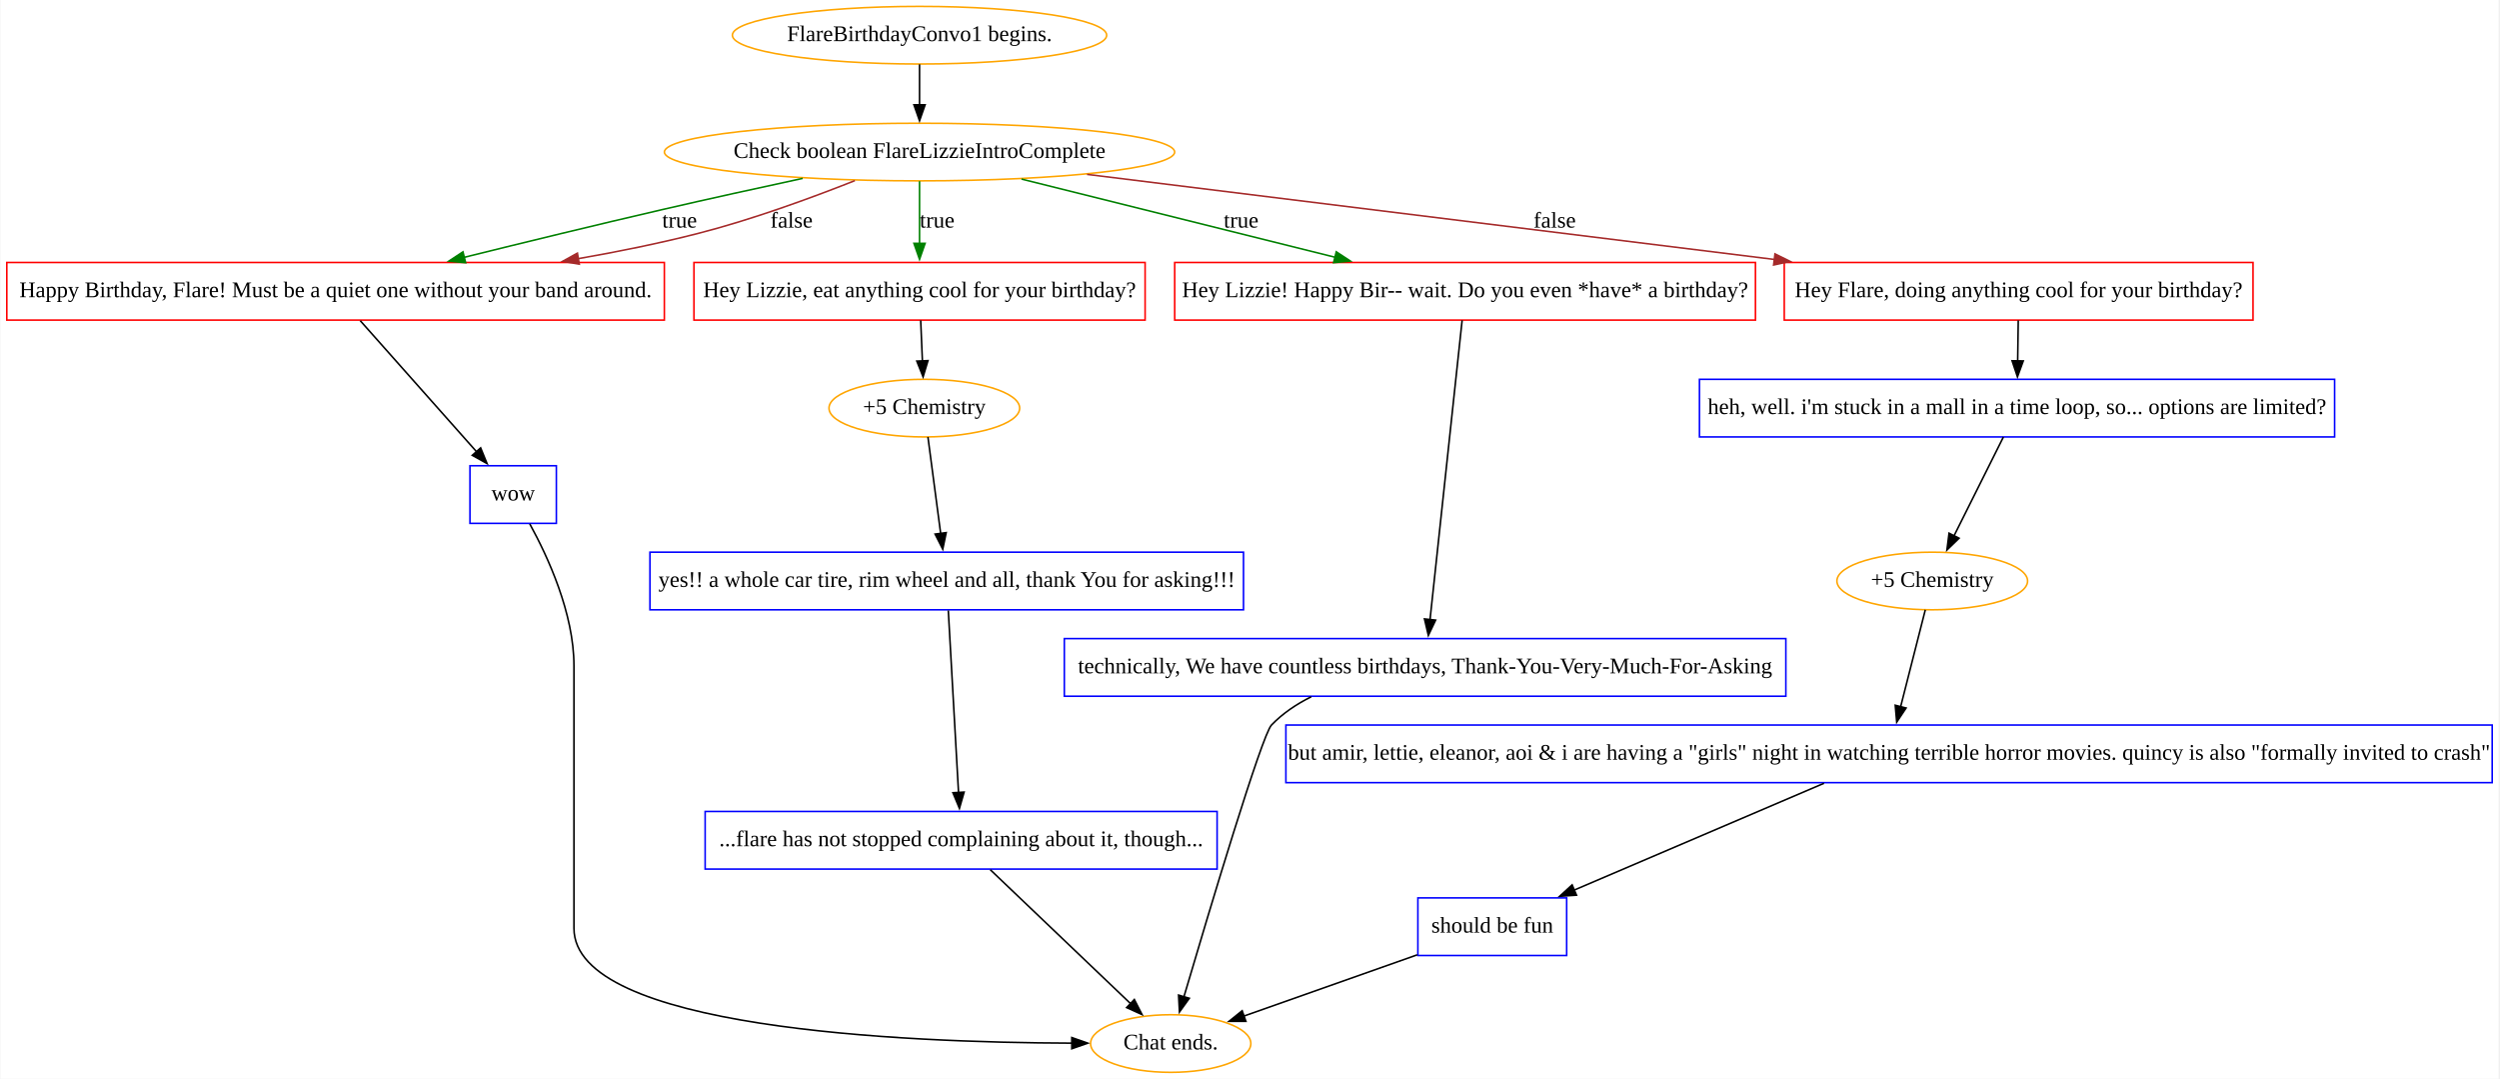
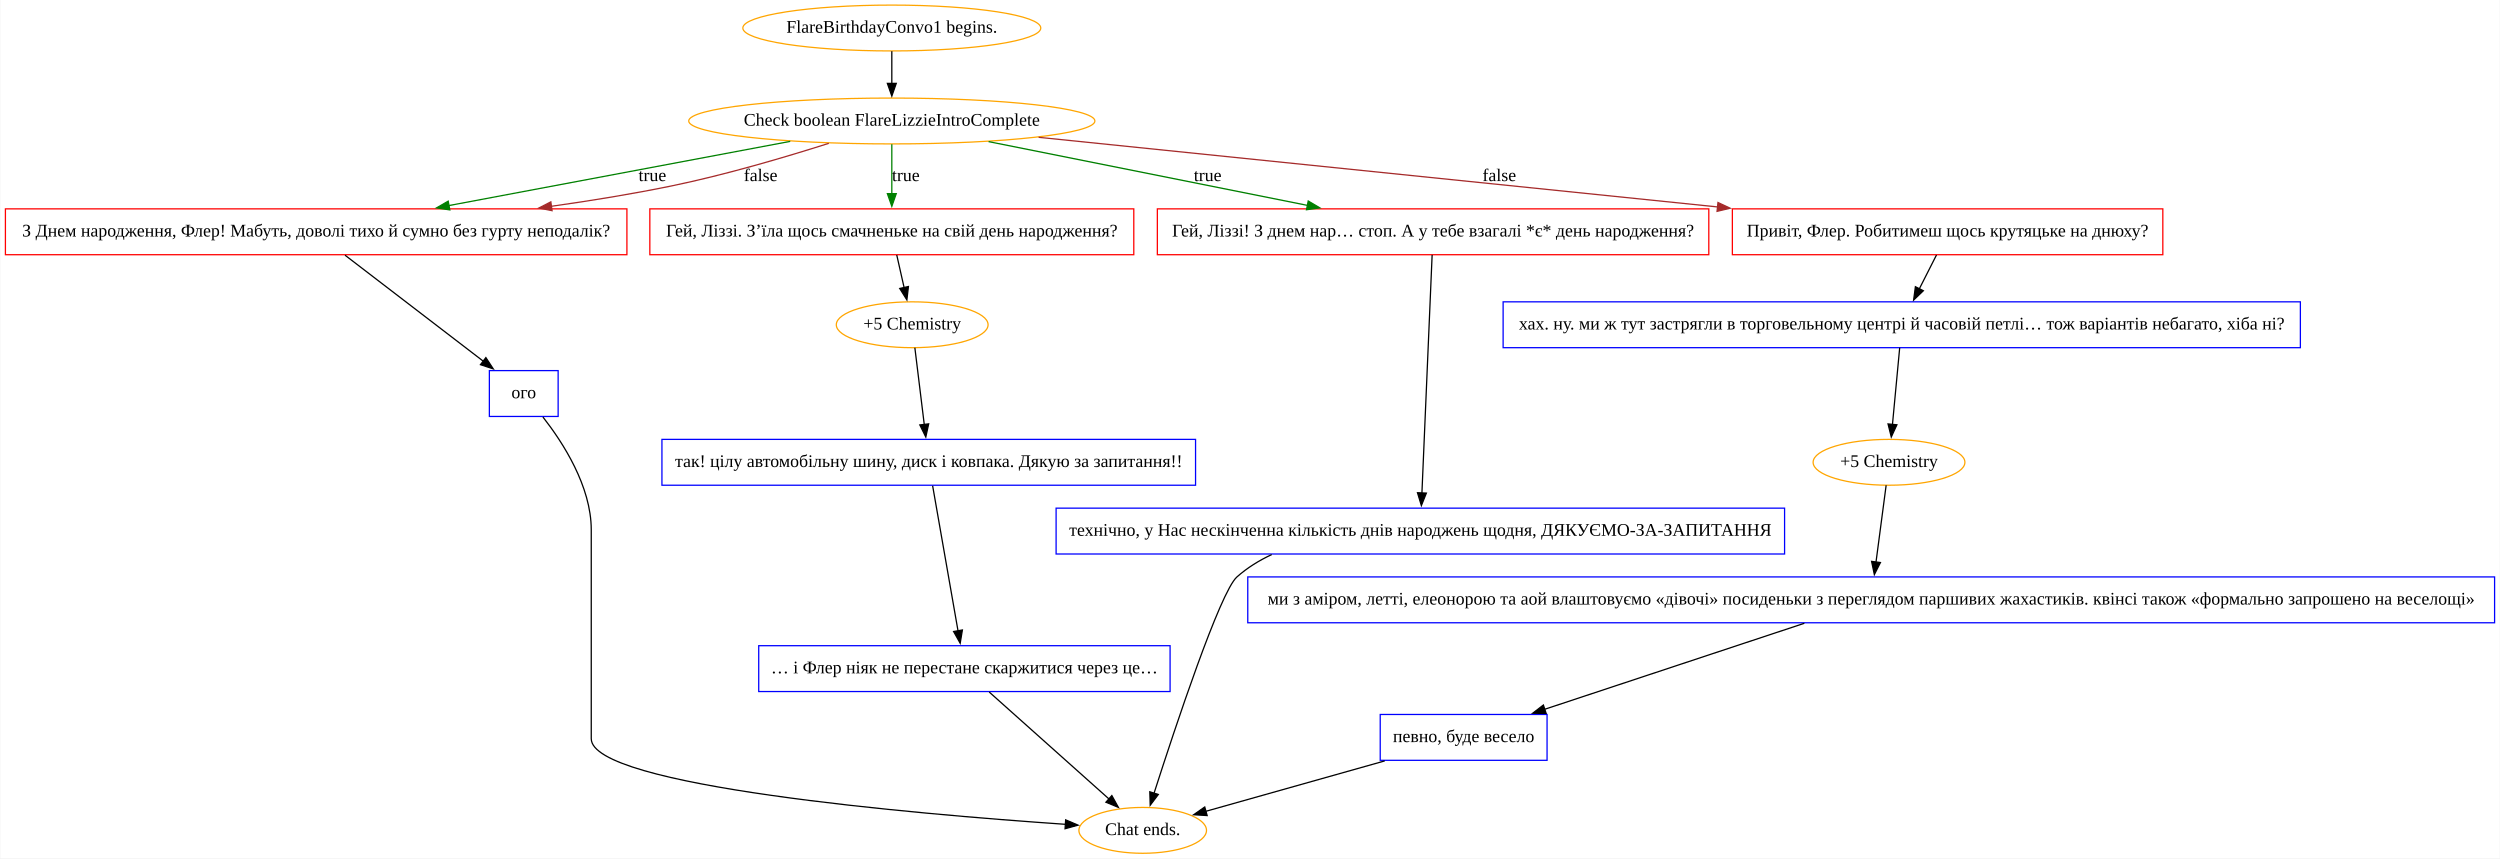
- <svg xmlns="http://www.w3.org/2000/svg" width="1562pt" height="674pt" viewBox="0.00 0.00 1561.50 674.00">
+ <svg xmlns="http://www.w3.org/2000/svg" width="1963pt" height="674pt" viewBox="0.00 0.00 1962.50 674.00">
  <g id="graph0" class="graph" transform="scale(1 1) rotate(0) translate(4 670)">
-     <polygon fill="white" stroke="none" points="-4,4 -4,-670 1557.5,-670 1557.5,4 -4,4" />
+     <polygon fill="white" stroke="none" points="-4,4 -4,-670 1958.5,-670 1958.5,4 -4,4" />
    <g id="node1" class="node">
-       <ellipse fill="none" stroke="orange" cx="570.5" cy="-648" rx="116.98" ry="18" />
-       <text text-anchor="middle" x="570.5" y="-644.3" font-family="Times New Roman,serif" font-size="14.00">FlareBirthdayConvo1 begins.</text>
+       <ellipse fill="none" stroke="orange" cx="696" cy="-648" rx="116.98" ry="18" />
+       <text text-anchor="middle" x="696" y="-644.3" font-family="Times New Roman,serif" font-size="14.00">FlareBirthdayConvo1 begins.</text>
    </g>
    <g id="node2" class="node">
-       <ellipse fill="none" stroke="orange" cx="570.5" cy="-575" rx="159.47" ry="18" />
-       <text text-anchor="middle" x="570.5" y="-571.3" font-family="Times New Roman,serif" font-size="14.00">Check boolean FlareLizzieIntroComplete</text>
+       <ellipse fill="none" stroke="orange" cx="696" cy="-575" rx="159.47" ry="18" />
+       <text text-anchor="middle" x="696" y="-571.3" font-family="Times New Roman,serif" font-size="14.00">Check boolean FlareLizzieIntroComplete</text>
    </g>
    <g id="edge1" class="edge">
-       <path fill="none" stroke="black" d="M570.5,-629.81C570.5,-622.23 570.5,-613.1 570.5,-604.54" />
-       <polygon fill="black" stroke="black" points="574,-604.54 570.5,-594.54 567,-604.54 574,-604.54" />
+       <path fill="none" stroke="black" d="M696,-629.81C696,-622.23 696,-613.1 696,-604.54" />
+       <polygon fill="black" stroke="black" points="699.5,-604.54 696,-594.54 692.5,-604.54 699.5,-604.54" />
    </g>
    <g id="node3" class="node">
-       <polygon fill="none" stroke="red" points="411,-506 0,-506 0,-470 411,-470 411,-506" />
-       <text text-anchor="middle" x="205.5" y="-484.3" font-family="Times New Roman,serif" font-size="14.00">Happy Birthday, Flare! Must be a quiet one without your band around.</text>
+       <polygon fill="none" stroke="red" points="488,-506 0,-506 0,-470 488,-470 488,-506" />
+       <text text-anchor="middle" x="244" y="-484.3" font-family="Times New Roman,serif" font-size="14.00">З Днем народження, Флер! Мабуть, доволі тихо й сумно без гурту неподалік?</text>
    </g>
    <g id="edge2" class="edge">
-       <path fill="none" stroke="green" d="M497.48,-558.55C469.87,-552.6 438.21,-545.64 409.5,-539 368.6,-529.54 323.22,-518.48 285.67,-509.17" />
-       <polygon fill="green" stroke="green" points="286.81,-505.84 276.26,-506.83 285.12,-512.64 286.81,-505.84" />
-       <text text-anchor="middle" x="420.5" y="-527.8" font-family="Times New Roman,serif" font-size="14.00">true</text>
+       <path fill="none" stroke="green" d="M616.23,-559C541.68,-544.98 429.92,-523.96 348.32,-508.62" />
+       <polygon fill="green" stroke="green" points="348.97,-505.18 338.5,-506.77 347.68,-512.06 348.97,-505.18" />
+       <text text-anchor="middle" x="508" y="-527.8" font-family="Times New Roman,serif" font-size="14.00">true</text>
    </g>
    <g id="edge6" class="edge">
-       <path fill="none" stroke="brown" d="M530.09,-557.14C502.69,-546.28 465.42,-532.64 431.5,-524 407.62,-517.92 382.04,-512.72 356.98,-508.35" />
-       <polygon fill="brown" stroke="brown" points="357.83,-504.95 347.39,-506.72 356.66,-511.85 357.83,-504.95" />
-       <text text-anchor="middle" x="490.5" y="-527.8" font-family="Times New Roman,serif" font-size="14.00">false</text>
+       <path fill="none" stroke="brown" d="M646.55,-557.47C612.23,-546.55 565.26,-532.7 523,-524 492.63,-517.75 460.16,-512.44 428.5,-508" />
+       <polygon fill="brown" stroke="brown" points="429.22,-504.57 418.84,-506.67 428.27,-511.5 429.22,-504.57" />
+       <text text-anchor="middle" x="593" y="-527.8" font-family="Times New Roman,serif" font-size="14.00">false</text>
    </g>
    <g id="node4" class="node">
-       <polygon fill="none" stroke="red" points="711.5,-506 429.5,-506 429.5,-470 711.5,-470 711.5,-506" />
-       <text text-anchor="middle" x="570.5" y="-484.3" font-family="Times New Roman,serif" font-size="14.00">Hey Lizzie, eat anything cool for your birthday?</text>
+       <polygon fill="none" stroke="red" points="886,-506 506,-506 506,-470 886,-470 886,-506" />
+       <text text-anchor="middle" x="696" y="-484.3" font-family="Times New Roman,serif" font-size="14.00">Гей, Ліззі. З’їла щось смачненьке на свій день народження?</text>
    </g>
    <g id="edge3" class="edge">
-       <path fill="none" stroke="green" d="M570.5,-556.8C570.5,-545.58 570.5,-530.67 570.5,-517.69" />
-       <polygon fill="green" stroke="green" points="574,-517.98 570.5,-507.98 567,-517.98 574,-517.98" />
-       <text text-anchor="middle" x="581.5" y="-527.8" font-family="Times New Roman,serif" font-size="14.00">true</text>
+       <path fill="none" stroke="green" d="M696,-556.8C696,-545.58 696,-530.67 696,-517.69" />
+       <polygon fill="green" stroke="green" points="699.5,-517.98 696,-507.98 692.5,-517.98 699.5,-517.98" />
+       <text text-anchor="middle" x="707" y="-527.8" font-family="Times New Roman,serif" font-size="14.00">true</text>
    </g>
    <g id="node5" class="node">
-       <polygon fill="none" stroke="red" points="1093,-506 730,-506 730,-470 1093,-470 1093,-506" />
-       <text text-anchor="middle" x="911.5" y="-484.3" font-family="Times New Roman,serif" font-size="14.00">Hey Lizzie! Happy Bir-- wait. Do you even *have* a birthday?</text>
+       <polygon fill="none" stroke="red" points="1337.5,-506 904.5,-506 904.5,-470 1337.5,-470 1337.5,-506" />
+       <text text-anchor="middle" x="1121" y="-484.3" font-family="Times New Roman,serif" font-size="14.00">Гей, Ліззі! З днем нар… стоп. А у тебе взагалі *є* день народження?</text>
    </g>
    <g id="edge4" class="edge">
-       <path fill="none" stroke="green" d="M634.24,-558.11C689.68,-544.29 770.32,-524.19 830.36,-509.23" />
-       <polygon fill="green" stroke="green" points="830.99,-512.68 839.85,-506.86 829.3,-505.88 830.99,-512.68" />
-       <text text-anchor="middle" x="771.5" y="-527.8" font-family="Times New Roman,serif" font-size="14.00">true</text>
+       <path fill="none" stroke="green" d="M771.98,-558.8C841.96,-544.81 946.19,-523.96 1022.52,-508.7" />
+       <polygon fill="green" stroke="green" points="1022.97,-512.17 1032.09,-506.78 1021.6,-505.31 1022.97,-512.17" />
+       <text text-anchor="middle" x="944" y="-527.8" font-family="Times New Roman,serif" font-size="14.00">true</text>
    </g>
    <g id="node6" class="node">
-       <polygon fill="none" stroke="red" points="1404,-506 1111,-506 1111,-470 1404,-470 1404,-506" />
-       <text text-anchor="middle" x="1257.5" y="-484.3" font-family="Times New Roman,serif" font-size="14.00">Hey Flare, doing anything cool for your birthday?</text>
+       <polygon fill="none" stroke="red" points="1694,-506 1356,-506 1356,-470 1694,-470 1694,-506" />
+       <text text-anchor="middle" x="1525" y="-484.3" font-family="Times New Roman,serif" font-size="14.00">Привіт, Флер. Робитимеш щось крутяцьке на днюху?</text>
    </g>
    <g id="edge5" class="edge">
-       <path fill="none" stroke="brown" d="M675.21,-561.04C789.73,-546.88 974.32,-524.04 1104.93,-507.88" />
-       <polygon fill="brown" stroke="brown" points="1105.21,-511.37 1114.71,-506.67 1104.35,-504.42 1105.21,-511.37" />
-       <text text-anchor="middle" x="967.5" y="-527.8" font-family="Times New Roman,serif" font-size="14.00">false</text>
+       <path fill="none" stroke="brown" d="M811.27,-562.18C949.46,-548.01 1182.66,-524.1 1344.74,-507.48" />
+       <polygon fill="brown" stroke="brown" points="1344.7,-511.01 1354.29,-506.5 1343.98,-504.04 1344.7,-511.01" />
+       <text text-anchor="middle" x="1173" y="-527.8" font-family="Times New Roman,serif" font-size="14.00">false</text>
    </g>
    <g id="node7" class="node">
-       <polygon fill="none" stroke="blue" points="343.5,-379 289.5,-379 289.5,-343 343.5,-343 343.5,-379" />
-       <text text-anchor="middle" x="316.5" y="-357.3" font-family="Times New Roman,serif" font-size="14.00">wow</text>
+       <polygon fill="none" stroke="blue" points="434,-379 380,-379 380,-343 434,-343 434,-379" />
+       <text text-anchor="middle" x="407" y="-357.3" font-family="Times New Roman,serif" font-size="14.00">ого</text>
    </g>
    <g id="edge7" class="edge">
-       <path fill="none" stroke="black" d="M220.93,-469.62C239.82,-448.35 271.96,-412.15 293.7,-387.67" />
-       <polygon fill="black" stroke="black" points="296.17,-390.17 300.19,-380.36 290.93,-385.52 296.17,-390.17" />
+       <path fill="none" stroke="black" d="M266.66,-469.62C294.93,-447.94 343.41,-410.77 375.33,-386.29" />
+       <polygon fill="black" stroke="black" points="377.26,-389.22 383.06,-380.36 373,-383.66 377.26,-389.22" />
    </g>
    <g id="node8" class="node">
-       <ellipse fill="none" stroke="orange" cx="573.5" cy="-415" rx="59.59" ry="18" />
-       <text text-anchor="middle" x="573.5" y="-411.3" font-family="Times New Roman,serif" font-size="14.00">+5 Chemistry</text>
+       <ellipse fill="none" stroke="orange" cx="712" cy="-415" rx="59.59" ry="18" />
+       <text text-anchor="middle" x="712" y="-411.3" font-family="Times New Roman,serif" font-size="14.00">+5 Chemistry</text>
    </g>
    <g id="edge8" class="edge">
-       <path fill="none" stroke="black" d="M571.23,-469.81C571.55,-462.14 571.94,-452.89 572.31,-444.24" />
-       <polygon fill="black" stroke="black" points="575.79,-444.68 572.72,-434.54 568.8,-444.38 575.79,-444.68" />
+       <path fill="none" stroke="black" d="M699.87,-469.81C701.6,-462.14 703.69,-452.89 705.64,-444.24" />
+       <polygon fill="black" stroke="black" points="709.05,-445.03 707.83,-434.51 702.22,-443.49 709.05,-445.03" />
    </g>
    <g id="node9" class="node">
-       <polygon fill="none" stroke="blue" points="1112,-271 661,-271 661,-235 1112,-235 1112,-271" />
-       <text text-anchor="middle" x="886.5" y="-249.3" font-family="Times New Roman,serif" font-size="14.00">technically, We have countless birthdays, Thank-You-Very-Much-For-Asking</text>
+       <polygon fill="none" stroke="blue" points="1397,-271 825,-271 825,-235 1397,-235 1397,-271" />
+       <text text-anchor="middle" x="1111" y="-249.3" font-family="Times New Roman,serif" font-size="14.00">технічно, у Нас нескінченна кількість днів народжень щодня, ДЯКУЄМО-ЗА-ЗАПИТАННЯ</text>
    </g>
    <g id="edge9" class="edge">
-       <path fill="none" stroke="black" d="M909.66,-469.87C905.41,-430.24 894.86,-331.91 889.59,-282.83" />
-       <polygon fill="black" stroke="black" points="893.08,-282.55 888.54,-272.98 886.12,-283.3 893.08,-282.55" />
+       <path fill="none" stroke="black" d="M1120.26,-469.87C1118.56,-430.24 1114.34,-331.91 1112.24,-282.83" />
+       <polygon fill="black" stroke="black" points="1115.74,-282.83 1111.81,-272.99 1108.75,-283.13 1115.74,-282.83" />
    </g>
    <g id="node10" class="node">
-       <polygon fill="none" stroke="blue" points="1455,-433 1058,-433 1058,-397 1455,-397 1455,-433" />
-       <text text-anchor="middle" x="1256.5" y="-411.3" font-family="Times New Roman,serif" font-size="14.00">heh, well. i'm stuck in a mall in a time loop, so... options are limited?</text>
+       <polygon fill="none" stroke="blue" points="1802,-433 1176,-433 1176,-397 1802,-397 1802,-433" />
+       <text text-anchor="middle" x="1489" y="-411.3" font-family="Times New Roman,serif" font-size="14.00">хах. ну. ми ж тут застрягли в торговельному центрі й часовій петлі… тож варіантів небагато, хіба ні?</text>
    </g>
    <g id="edge10" class="edge">
-       <path fill="none" stroke="black" d="M1257.26,-469.81C1257.15,-462.23 1257.02,-453.1 1256.9,-444.54" />
-       <polygon fill="black" stroke="black" points="1260.4,-444.49 1256.76,-434.54 1253.4,-444.59 1260.4,-444.49" />
+       <path fill="none" stroke="black" d="M1516.29,-469.81C1512.22,-461.79 1507.28,-452.05 1502.73,-443.07" />
+       <polygon fill="black" stroke="black" points="1505.96,-441.71 1498.32,-434.38 1499.72,-444.88 1505.96,-441.71" />
    </g>
    <g id="node11" class="node">
-       <ellipse fill="none" stroke="orange" cx="727.5" cy="-18" rx="50.09" ry="18" />
-       <text text-anchor="middle" x="727.5" y="-14.3" font-family="Times New Roman,serif" font-size="14.00">Chat ends.</text>
+       <ellipse fill="none" stroke="orange" cx="893" cy="-18" rx="50.09" ry="18" />
+       <text text-anchor="middle" x="893" y="-14.3" font-family="Times New Roman,serif" font-size="14.00">Chat ends.</text>
    </g>
    <g id="edge11" class="edge">
-       <path fill="none" stroke="black" d="M326.88,-342.68C338.13,-322.23 354.5,-286.84 354.5,-254 354.5,-254 354.5,-254 354.5,-90 354.5,-27.42 559.71,-18.61 665.71,-18.24" />
-       <polygon fill="black" stroke="black" points="665.68,-21.74 675.68,-18.23 665.68,-14.74 665.68,-21.74" />
+       <path fill="none" stroke="black" d="M422.05,-342.57C437.72,-322.58 460,-288.15 460,-254 460,-254 460,-254 460,-90 460,-52.72 713.12,-30.94 832.3,-22.75" />
+       <polygon fill="black" stroke="black" points="832.5,-26.25 842.24,-22.08 832.03,-19.27 832.5,-26.25" />
    </g>
    <g id="node12" class="node">
-       <polygon fill="none" stroke="blue" points="773,-325 402,-325 402,-289 773,-289 773,-325" />
-       <text text-anchor="middle" x="587.5" y="-303.3" font-family="Times New Roman,serif" font-size="14.00">yes!! a whole car tire, rim wheel and all, thank You for asking!!!</text>
+       <polygon fill="none" stroke="blue" points="934.5,-325 515.5,-325 515.5,-289 934.5,-289 934.5,-325" />
+       <text text-anchor="middle" x="725" y="-303.3" font-family="Times New Roman,serif" font-size="14.00">так! цілу автомобільну шину, диск і ковпака. Дякую за запитання!!</text>
    </g>
    <g id="edge12" class="edge">
-       <path fill="none" stroke="black" d="M575.75,-396.97C577.9,-380.69 581.18,-355.82 583.73,-336.52" />
-       <polygon fill="black" stroke="black" points="587.17,-337.21 585.01,-326.84 580.23,-336.3 587.17,-337.21" />
+       <path fill="none" stroke="black" d="M714.09,-396.97C716.09,-380.69 719.13,-355.82 721.5,-336.52" />
+       <polygon fill="black" stroke="black" points="724.95,-337.19 722.69,-326.84 718,-336.34 724.95,-337.19" />
    </g>
    <g id="edge13" class="edge">
-       <path fill="none" stroke="black" d="M815.35,-234.66C806.14,-230.08 797.5,-224.3 790.5,-217 784.45,-210.69 751.44,-100.42 735.77,-47.24" />
-       <polygon fill="black" stroke="black" points="739.14,-46.28 732.96,-37.67 732.42,-48.25 739.14,-46.28" />
+       <path fill="none" stroke="black" d="M994.3,-234.55C984.39,-229.93 975.08,-224.17 967,-217 953.76,-205.25 918.45,-98.78 901.86,-47.01" />
+       <polygon fill="black" stroke="black" points="905.26,-46.17 898.89,-37.71 898.59,-48.3 905.26,-46.17" />
    </g>
    <g id="node13" class="node">
-       <ellipse fill="none" stroke="orange" cx="1203.5" cy="-307" rx="59.59" ry="18" />
-       <text text-anchor="middle" x="1203.5" y="-303.3" font-family="Times New Roman,serif" font-size="14.00">+5 Chemistry</text>
+       <ellipse fill="none" stroke="orange" cx="1479" cy="-307" rx="59.59" ry="18" />
+       <text text-anchor="middle" x="1479" y="-303.3" font-family="Times New Roman,serif" font-size="14.00">+5 Chemistry</text>
    </g>
    <g id="edge14" class="edge">
-       <path fill="none" stroke="black" d="M1247.98,-396.97C1239.64,-380.28 1226.79,-354.58 1217.04,-335.08" />
-       <polygon fill="black" stroke="black" points="1220.27,-333.72 1212.67,-326.34 1214.01,-336.85 1220.27,-333.72" />
+       <path fill="none" stroke="black" d="M1487.39,-396.97C1485.86,-380.76 1483.53,-356.06 1481.72,-336.79" />
+       <polygon fill="black" stroke="black" points="1485.2,-336.47 1480.78,-326.85 1478.23,-337.13 1485.2,-336.47" />
    </g>
    <g id="node14" class="node">
-       <polygon fill="none" stroke="blue" points="756.5,-163 436.5,-163 436.5,-127 756.5,-127 756.5,-163" />
-       <text text-anchor="middle" x="596.5" y="-141.3" font-family="Times New Roman,serif" font-size="14.00">...flare has not stopped complaining about it, though...</text>
+       <polygon fill="none" stroke="blue" points="914.5,-163 591.5,-163 591.5,-127 914.5,-127 914.5,-163" />
+       <text text-anchor="middle" x="753" y="-141.3" font-family="Times New Roman,serif" font-size="14.00">… і Флер ніяк не перестане скаржитися через це…</text>
    </g>
    <g id="edge15" class="edge">
-       <path fill="none" stroke="black" d="M588.48,-288.57C590.02,-261.16 593.03,-207.69 594.89,-174.59" />
-       <polygon fill="black" stroke="black" points="598.37,-175.1 595.44,-164.92 591.38,-174.7 598.37,-175.1" />
+       <path fill="none" stroke="black" d="M728.05,-288.57C732.85,-261.16 742.2,-207.69 748,-174.59" />
+       <polygon fill="black" stroke="black" points="751.42,-175.35 749.69,-164.9 744.52,-174.14 751.42,-175.35" />
    </g>
    <g id="node15" class="node">
-       <polygon fill="none" stroke="blue" points="1553.5,-217 799.5,-217 799.5,-181 1553.5,-181 1553.5,-217" />
-       <text text-anchor="middle" x="1176.5" y="-195.3" font-family="Times New Roman,serif" font-size="14.00">but amir, lettie, eleanor, aoi &amp; i are having a "girls" night in watching terrible horror movies. quincy is also "formally invited to crash"</text>
+       <polygon fill="none" stroke="blue" points="1954.5,-217 975.5,-217 975.5,-181 1954.5,-181 1954.5,-217" />
+       <text text-anchor="middle" x="1465" y="-195.3" font-family="Times New Roman,serif" font-size="14.00">ми з аміром, летті, елеонорою та аой влаштовуємо «дівочі» посиденьки з переглядом паршивих жахастиків. квінсі також «формально запрошено на веселощі»</text>
    </g>
    <g id="edge16" class="edge">
-       <path fill="none" stroke="black" d="M1199.16,-288.97C1194.99,-272.61 1188.62,-247.59 1183.69,-228.24" />
-       <polygon fill="black" stroke="black" points="1187.15,-227.63 1181.29,-218.81 1180.37,-229.36 1187.15,-227.63" />
+       <path fill="none" stroke="black" d="M1476.75,-288.97C1474.6,-272.69 1471.32,-247.82 1468.77,-228.52" />
+       <polygon fill="black" stroke="black" points="1472.27,-228.3 1467.49,-218.84 1465.33,-229.21 1472.27,-228.3" />
    </g>
    <g id="edge17" class="edge">
-       <path fill="none" stroke="black" d="M614.71,-126.62C637.58,-104.8 676.91,-67.28 702.55,-42.8" />
-       <polygon fill="black" stroke="black" points="704.77,-45.53 709.59,-36.09 699.94,-40.46 704.77,-45.53" />
+       <path fill="none" stroke="black" d="M772.47,-126.62C797.01,-104.71 839.3,-66.95 866.7,-42.49" />
+       <polygon fill="black" stroke="black" points="868.77,-45.32 873.9,-36.05 864.11,-40.1 868.77,-45.32" />
    </g>
    <g id="node16" class="node">
-       <polygon fill="none" stroke="blue" points="975,-109 882,-109 882,-73 975,-73 975,-109" />
-       <text text-anchor="middle" x="928.5" y="-87.3" font-family="Times New Roman,serif" font-size="14.00">should be fun</text>
+       <polygon fill="none" stroke="blue" points="1210.5,-109 1079.5,-109 1079.5,-73 1210.5,-73 1210.5,-109" />
+       <text text-anchor="middle" x="1145" y="-87.3" font-family="Times New Roman,serif" font-size="14.00">певно, буде весело</text>
    </g>
    <g id="edge18" class="edge">
-       <path fill="none" stroke="black" d="M1135.83,-180.61C1093.12,-162.36 1025.87,-133.62 979.6,-113.84" />
-       <polygon fill="black" stroke="black" points="981.16,-110.7 970.59,-109.99 978.41,-117.14 981.16,-110.7" />
+       <path fill="none" stroke="black" d="M1412.52,-180.61C1356.68,-162.12 1268.33,-132.85 1208.59,-113.06" />
+       <polygon fill="black" stroke="black" points="1209.81,-109.78 1199.21,-109.96 1207.61,-116.43 1209.81,-109.78" />
    </g>
    <g id="edge19" class="edge">
-       <path fill="none" stroke="black" d="M881.63,-73.44C848.9,-61.88 805.45,-46.53 773.02,-35.08" />
-       <polygon fill="black" stroke="black" points="774.5,-31.89 763.91,-31.86 772.17,-38.49 774.5,-31.89" />
+       <path fill="none" stroke="black" d="M1083.03,-72.54C1039.74,-60.34 982.71,-44.28 942.46,-32.94" />
+       <polygon fill="black" stroke="black" points="943.61,-29.62 933.03,-30.28 941.71,-36.36 943.61,-29.62" />
    </g>
  </g>
</svg>
